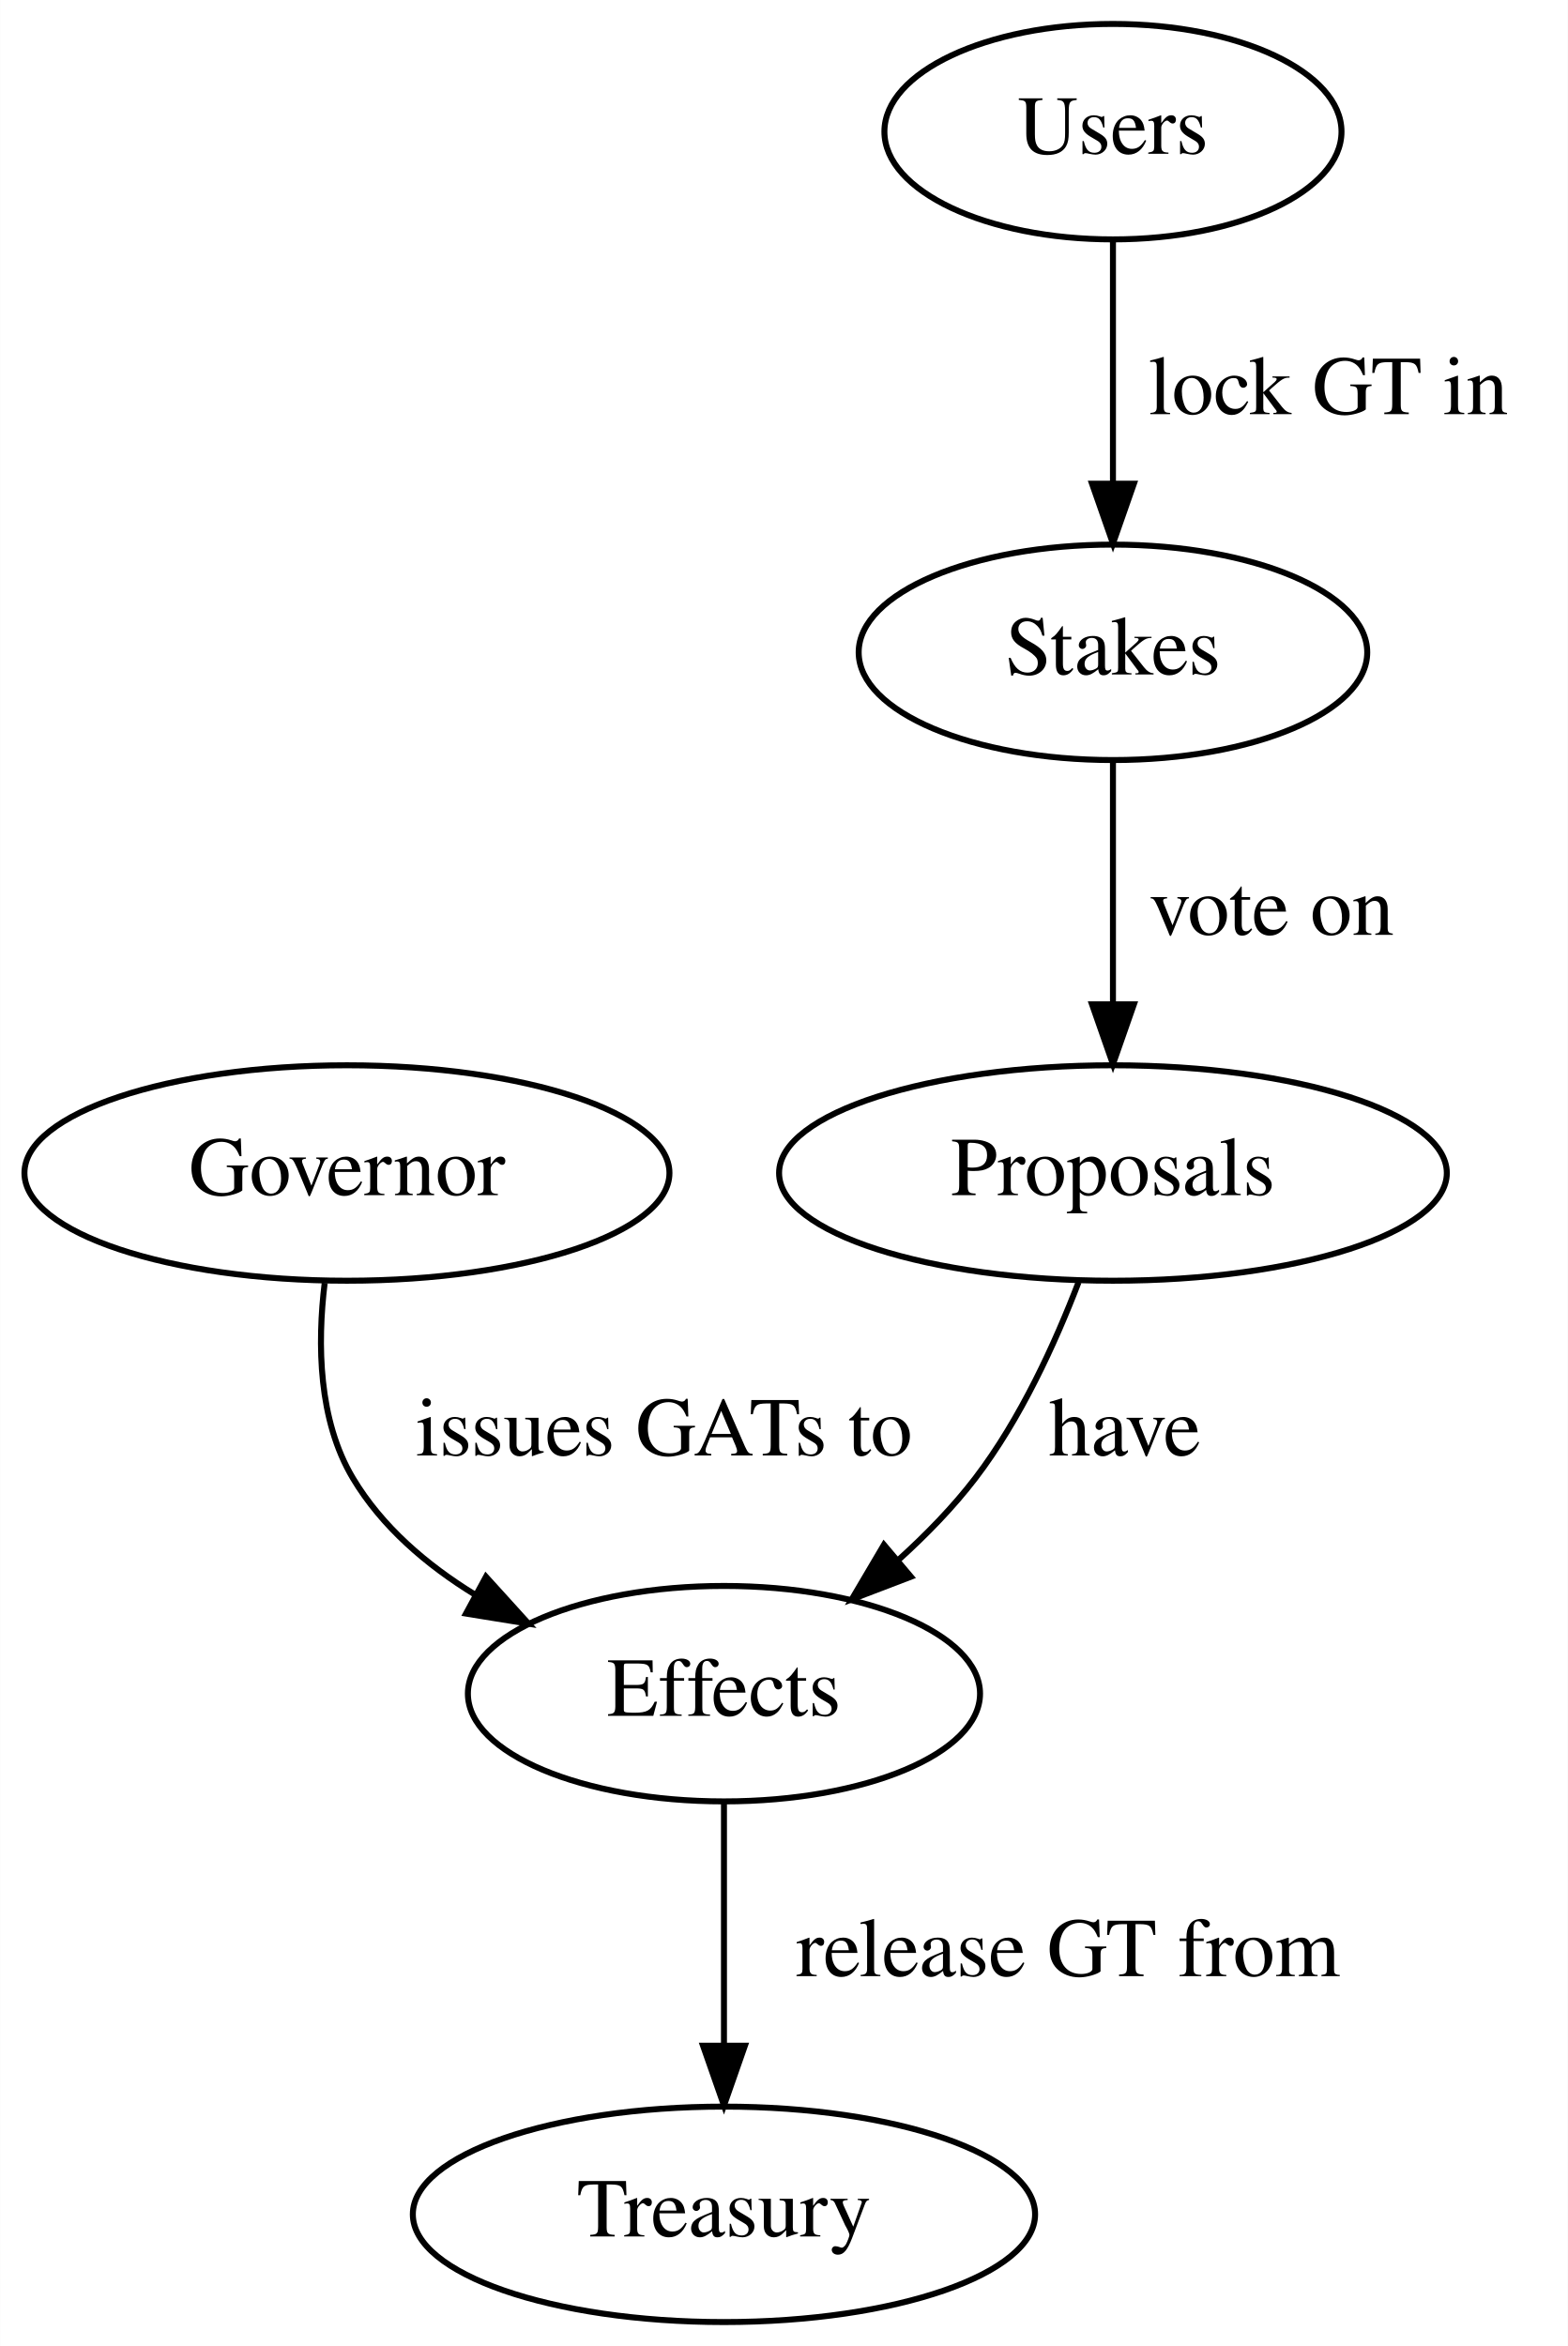
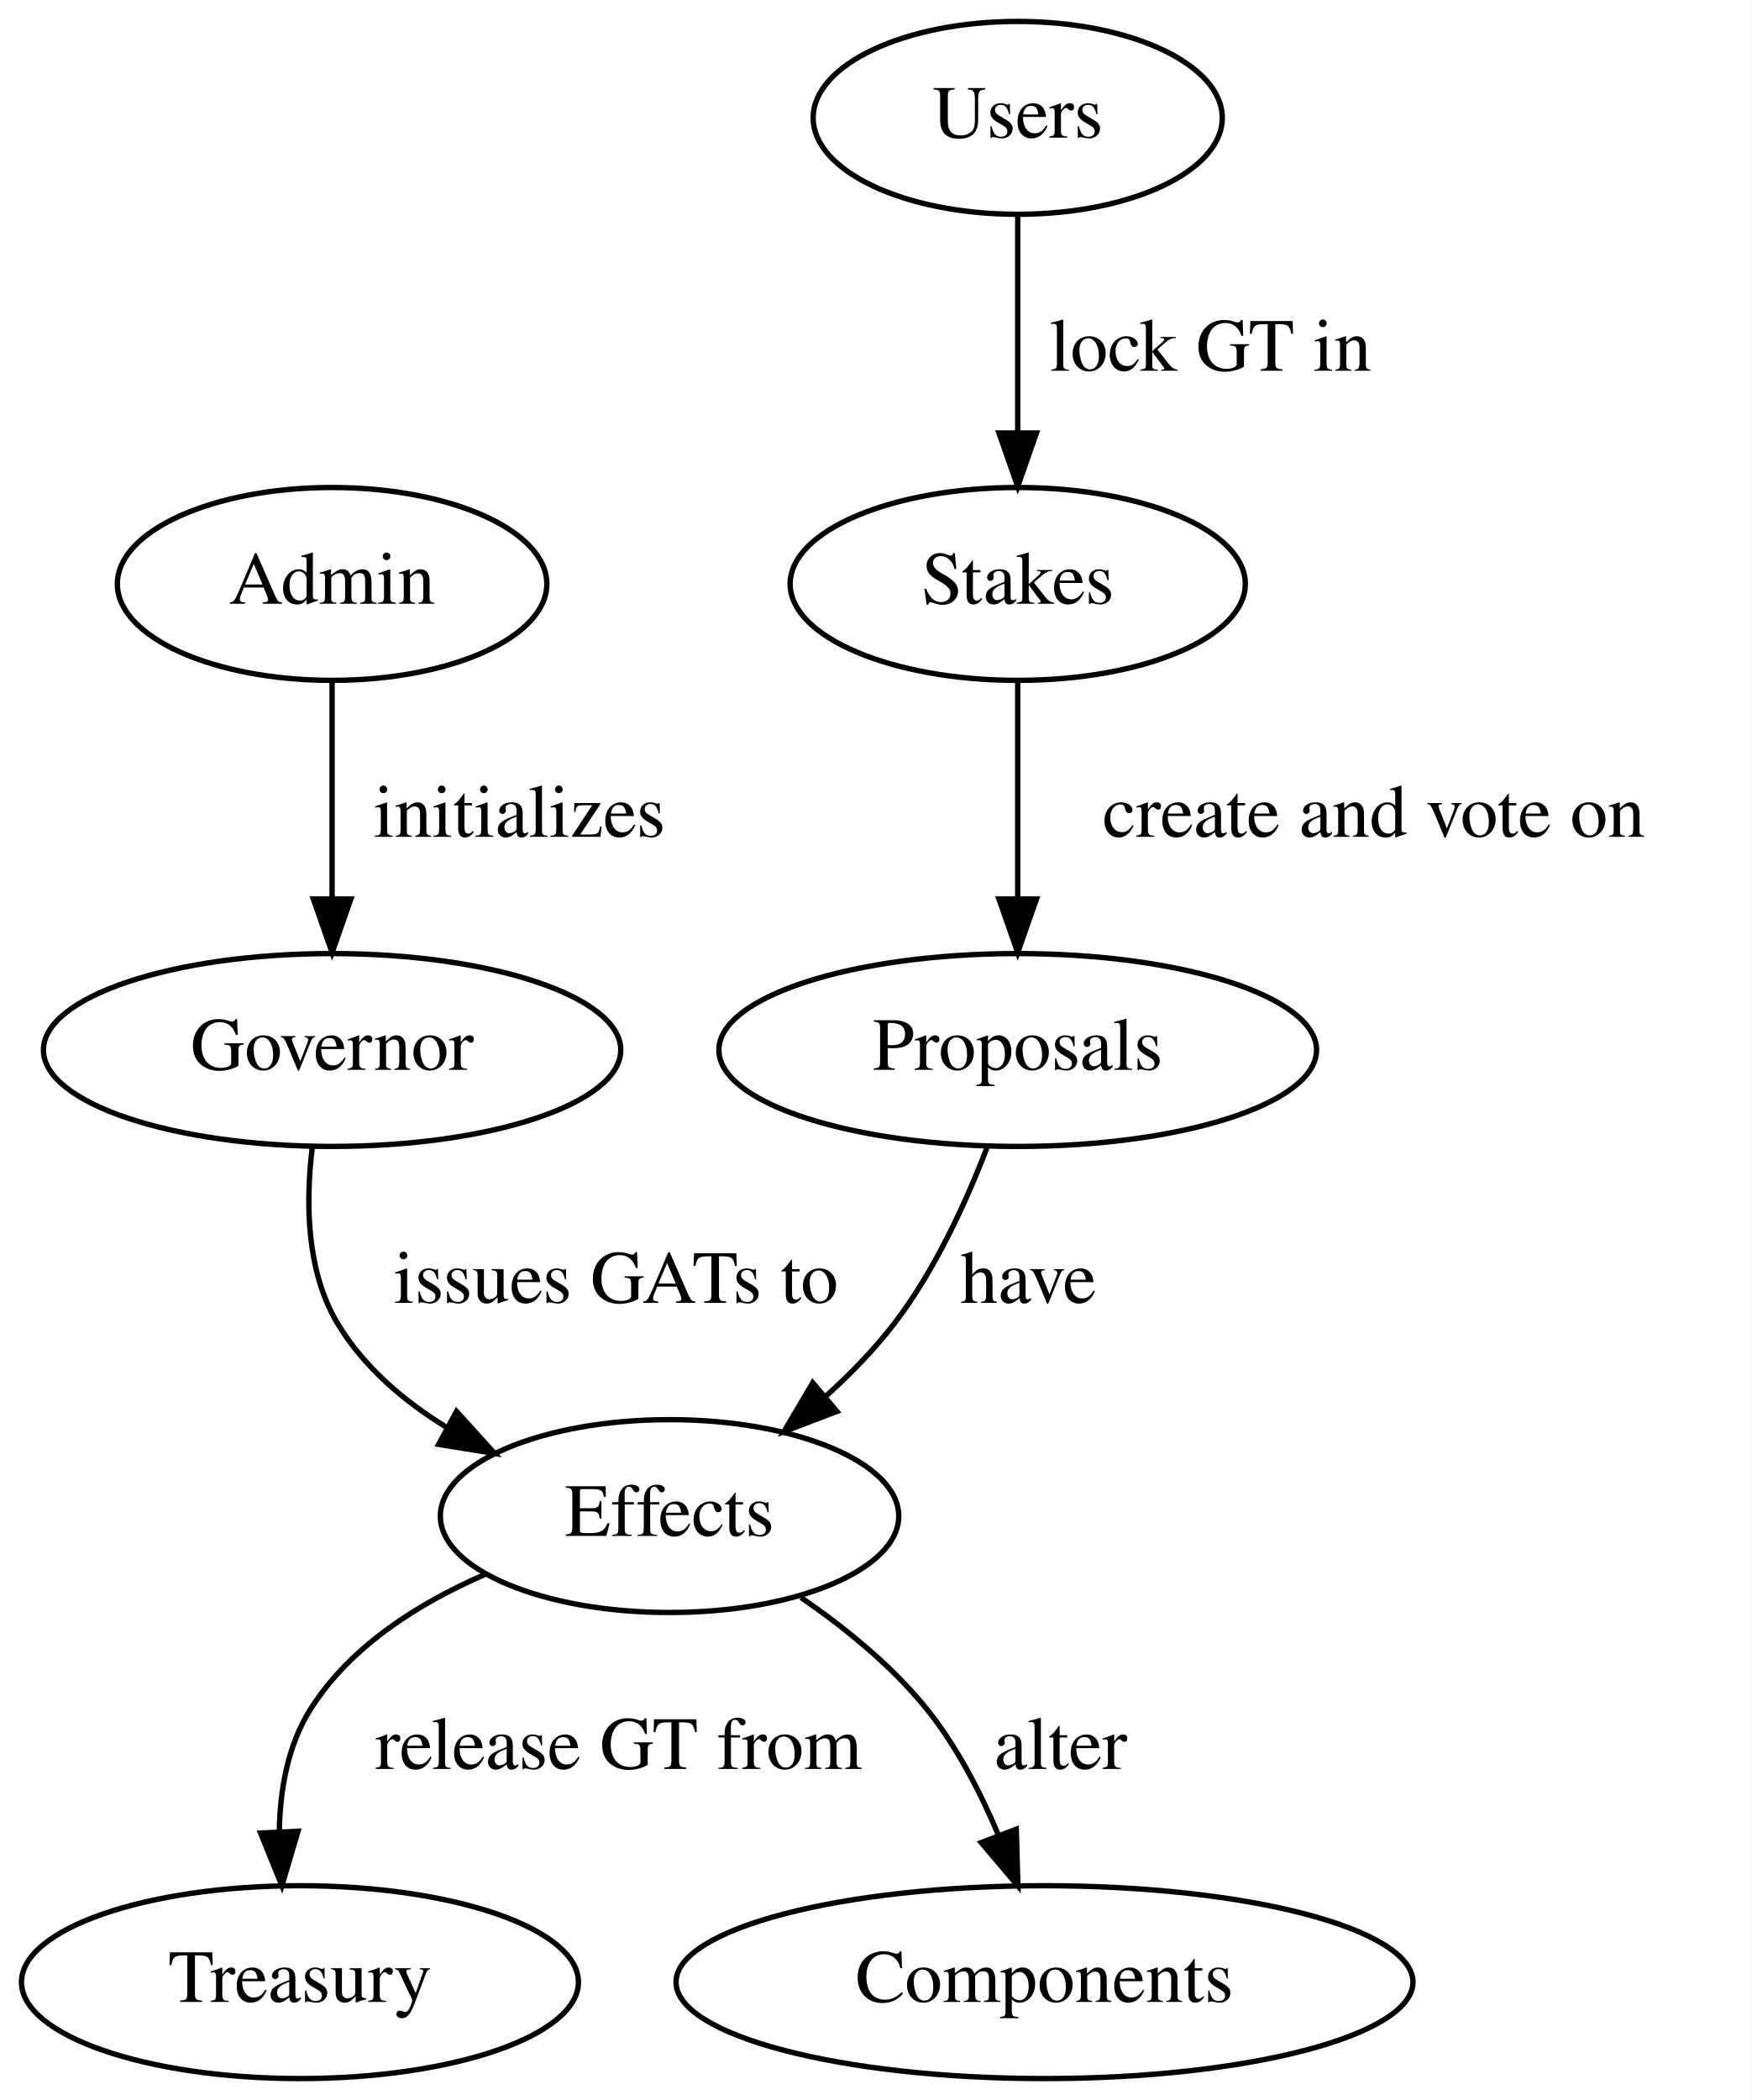
- <svg xmlns="http://www.w3.org/2000/svg" width="262pt" height="392pt" viewBox="0.00 0.00 261.95 392.00">
+ <svg xmlns="http://www.w3.org/2000/svg" width="327pt" height="392pt" viewBox="0.00 0.00 327.00 392.00">
  <g id="graph0" class="graph" transform="scale(1 1) rotate(0) translate(4 388)">
-     <polygon fill="white" stroke="transparent" points="-4,4 -4,-388 257.95,-388 257.95,4 -4,4" />
+     <polygon fill="white" stroke="transparent" points="-4,4 -4,-388 323,-388 323,4 -4,4" />
    <g id="node1" class="node">
-       <ellipse fill="none" stroke="black" cx="181.95" cy="-279" rx="42.49" ry="18" />
-       <text text-anchor="middle" x="181.95" y="-275.3" font-family="Times,serif" font-size="14.00">Stakes</text>
+       <ellipse fill="none" stroke="black" cx="186" cy="-279" rx="42.49" ry="18" />
+       <text text-anchor="middle" x="186" y="-275.3" font-family="Times,serif" font-size="14.00">Stakes</text>
    </g>
    <g id="node2" class="node">
-       <ellipse fill="none" stroke="black" cx="181.95" cy="-192" rx="55.79" ry="18" />
-       <text text-anchor="middle" x="181.95" y="-188.3" font-family="Times,serif" font-size="14.00">Proposals</text>
+       <ellipse fill="none" stroke="black" cx="186" cy="-192" rx="55.79" ry="18" />
+       <text text-anchor="middle" x="186" y="-188.3" font-family="Times,serif" font-size="14.00">Proposals</text>
    </g>
    <g id="edge1" class="edge">
-       <path fill="none" stroke="black" d="M181.95,-260.8C181.95,-249.16 181.95,-233.55 181.95,-220.24" />
-       <polygon fill="black" stroke="black" points="185.45,-220.18 181.95,-210.18 178.45,-220.18 185.45,-220.18" />
-       <text text-anchor="middle" x="208.45" y="-231.8" font-family="Times,serif" font-size="14.00">vote on</text>
+       <path fill="none" stroke="black" d="M186,-260.8C186,-249.16 186,-233.55 186,-220.24" />
+       <polygon fill="black" stroke="black" points="189.5,-220.18 186,-210.18 182.5,-220.18 189.5,-220.18" />
+       <text text-anchor="middle" x="252.5" y="-231.8" font-family="Times,serif" font-size="14.00">create and vote on</text>
    </g>
    <g id="node3" class="node">
-       <ellipse fill="none" stroke="black" cx="116.95" cy="-105" rx="42.79" ry="18" />
-       <text text-anchor="middle" x="116.95" y="-101.3" font-family="Times,serif" font-size="14.00">Effects</text>
+       <ellipse fill="none" stroke="black" cx="121" cy="-105" rx="42.79" ry="18" />
+       <text text-anchor="middle" x="121" y="-101.3" font-family="Times,serif" font-size="14.00">Effects</text>
    </g>
    <g id="edge2" class="edge">
-       <path fill="none" stroke="black" d="M176.2,-173.75C172.31,-163.6 166.5,-150.86 158.95,-141 155.25,-136.17 150.77,-131.57 146.14,-127.38" />
-       <polygon fill="black" stroke="black" points="148.19,-124.54 138.3,-120.76 143.68,-129.88 148.19,-124.54" />
-       <text text-anchor="middle" x="183.95" y="-144.8" font-family="Times,serif" font-size="14.00">have</text>
+       <path fill="none" stroke="black" d="M180.25,-173.75C176.36,-163.6 170.55,-150.86 163,-141 159.3,-136.17 154.82,-131.57 150.19,-127.38" />
+       <polygon fill="black" stroke="black" points="152.24,-124.54 142.35,-120.76 147.73,-129.88 152.24,-124.54" />
+       <text text-anchor="middle" x="188" y="-144.8" font-family="Times,serif" font-size="14.00">have</text>
+     </g>
+     <g id="node7" class="node">
+       <ellipse fill="none" stroke="black" cx="52" cy="-18" rx="51.99" ry="18" />
+       <text text-anchor="middle" x="52" y="-14.3" font-family="Times,serif" font-size="14.00">Treasury</text>
+     </g>
+     <g id="edge6" class="edge">
+       <path fill="none" stroke="black" d="M86.61,-94.14C74.21,-88.77 61.44,-80.75 54,-69 49.73,-62.26 48.26,-53.93 48.14,-46.01" />
+       <polygon fill="black" stroke="black" points="51.64,-46.17 48.63,-36.01 44.65,-45.83 51.64,-46.17" />
+       <text text-anchor="middle" x="111.5" y="-57.8" font-family="Times,serif" font-size="14.00">release GT from</text>
+     </g>
+     <g id="node8" class="node">
+       <ellipse fill="none" stroke="black" cx="191" cy="-18" rx="68.79" ry="18" />
+       <text text-anchor="middle" x="191" y="-14.3" font-family="Times,serif" font-size="14.00">Components</text>
+     </g>
+     <g id="edge7" class="edge">
+       <path fill="none" stroke="black" d="M145.54,-89.8C153.79,-84.13 162.53,-77.03 169,-69 174.58,-62.07 179.02,-53.5 182.41,-45.42" />
+       <polygon fill="black" stroke="black" points="185.73,-46.55 186.04,-35.96 179.19,-44.05 185.73,-46.55" />
+       <text text-anchor="middle" x="194" y="-57.8" font-family="Times,serif" font-size="14.00">alter</text>
+     </g>
+     <g id="node4" class="node">
+       <ellipse fill="none" stroke="black" cx="58" cy="-279" rx="40.09" ry="18" />
+       <text text-anchor="middle" x="58" y="-275.3" font-family="Times,serif" font-size="14.00">Admin</text>
+     </g>
+     <g id="node5" class="node">
+       <ellipse fill="none" stroke="black" cx="58" cy="-192" rx="53.89" ry="18" />
+       <text text-anchor="middle" x="58" y="-188.3" font-family="Times,serif" font-size="14.00">Governor</text>
+     </g>
+     <g id="edge3" class="edge">
+       <path fill="none" stroke="black" d="M58,-260.8C58,-249.16 58,-233.55 58,-220.24" />
+       <polygon fill="black" stroke="black" points="61.5,-220.18 58,-210.18 54.5,-220.18 61.5,-220.18" />
+       <text text-anchor="middle" x="93" y="-231.8" font-family="Times,serif" font-size="14.00">initializes</text>
+     </g>
+     <g id="edge4" class="edge">
+       <path fill="none" stroke="black" d="M54.28,-173.63C53.04,-163.43 53.21,-150.69 59,-141 63.84,-132.9 71.31,-126.51 79.41,-121.54" />
+       <polygon fill="black" stroke="black" points="81.23,-124.54 88.35,-116.69 77.89,-118.38 81.23,-124.54" />
+       <text text-anchor="middle" x="111" y="-144.8" font-family="Times,serif" font-size="14.00">issues GATs to</text>
    </g>
    <g id="node6" class="node">
-       <ellipse fill="none" stroke="black" cx="116.95" cy="-18" rx="51.99" ry="18" />
-       <text text-anchor="middle" x="116.95" y="-14.3" font-family="Times,serif" font-size="14.00">Treasury</text>
+       <ellipse fill="none" stroke="black" cx="186" cy="-366" rx="38.19" ry="18" />
+       <text text-anchor="middle" x="186" y="-362.3" font-family="Times,serif" font-size="14.00">Users</text>
    </g>
    <g id="edge5" class="edge">
-       <path fill="none" stroke="black" d="M116.95,-86.8C116.95,-75.16 116.95,-59.55 116.95,-46.24" />
-       <polygon fill="black" stroke="black" points="120.45,-46.18 116.95,-36.18 113.45,-46.18 120.45,-46.18" />
-       <text text-anchor="middle" x="174.45" y="-57.8" font-family="Times,serif" font-size="14.00">release GT from</text>
-     </g>
-     <g id="node4" class="node">
-       <ellipse fill="none" stroke="black" cx="53.95" cy="-192" rx="53.89" ry="18" />
-       <text text-anchor="middle" x="53.95" y="-188.3" font-family="Times,serif" font-size="14.00">Governor</text>
-     </g>
-     <g id="edge3" class="edge">
-       <path fill="none" stroke="black" d="M50.23,-173.63C48.99,-163.43 49.16,-150.69 54.95,-141 59.79,-132.9 67.26,-126.51 75.36,-121.54" />
-       <polygon fill="black" stroke="black" points="77.18,-124.54 84.3,-116.69 73.84,-118.38 77.18,-124.54" />
-       <text text-anchor="middle" x="106.95" y="-144.8" font-family="Times,serif" font-size="14.00">issues GATs to</text>
-     </g>
-     <g id="node5" class="node">
-       <ellipse fill="none" stroke="black" cx="181.95" cy="-366" rx="38.19" ry="18" />
-       <text text-anchor="middle" x="181.95" y="-362.3" font-family="Times,serif" font-size="14.00">Users</text>
-     </g>
-     <g id="edge4" class="edge">
-       <path fill="none" stroke="black" d="M181.95,-347.8C181.95,-336.16 181.95,-320.55 181.95,-307.24" />
-       <polygon fill="black" stroke="black" points="185.45,-307.18 181.95,-297.18 178.45,-307.18 185.45,-307.18" />
-       <text text-anchor="middle" x="217.95" y="-318.8" font-family="Times,serif" font-size="14.00">lock GT in</text>
+       <path fill="none" stroke="black" d="M186,-347.8C186,-336.16 186,-320.55 186,-307.24" />
+       <polygon fill="black" stroke="black" points="189.5,-307.18 186,-297.18 182.5,-307.18 189.5,-307.18" />
+       <text text-anchor="middle" x="222" y="-318.8" font-family="Times,serif" font-size="14.00">lock GT in</text>
    </g>
  </g>
</svg>
